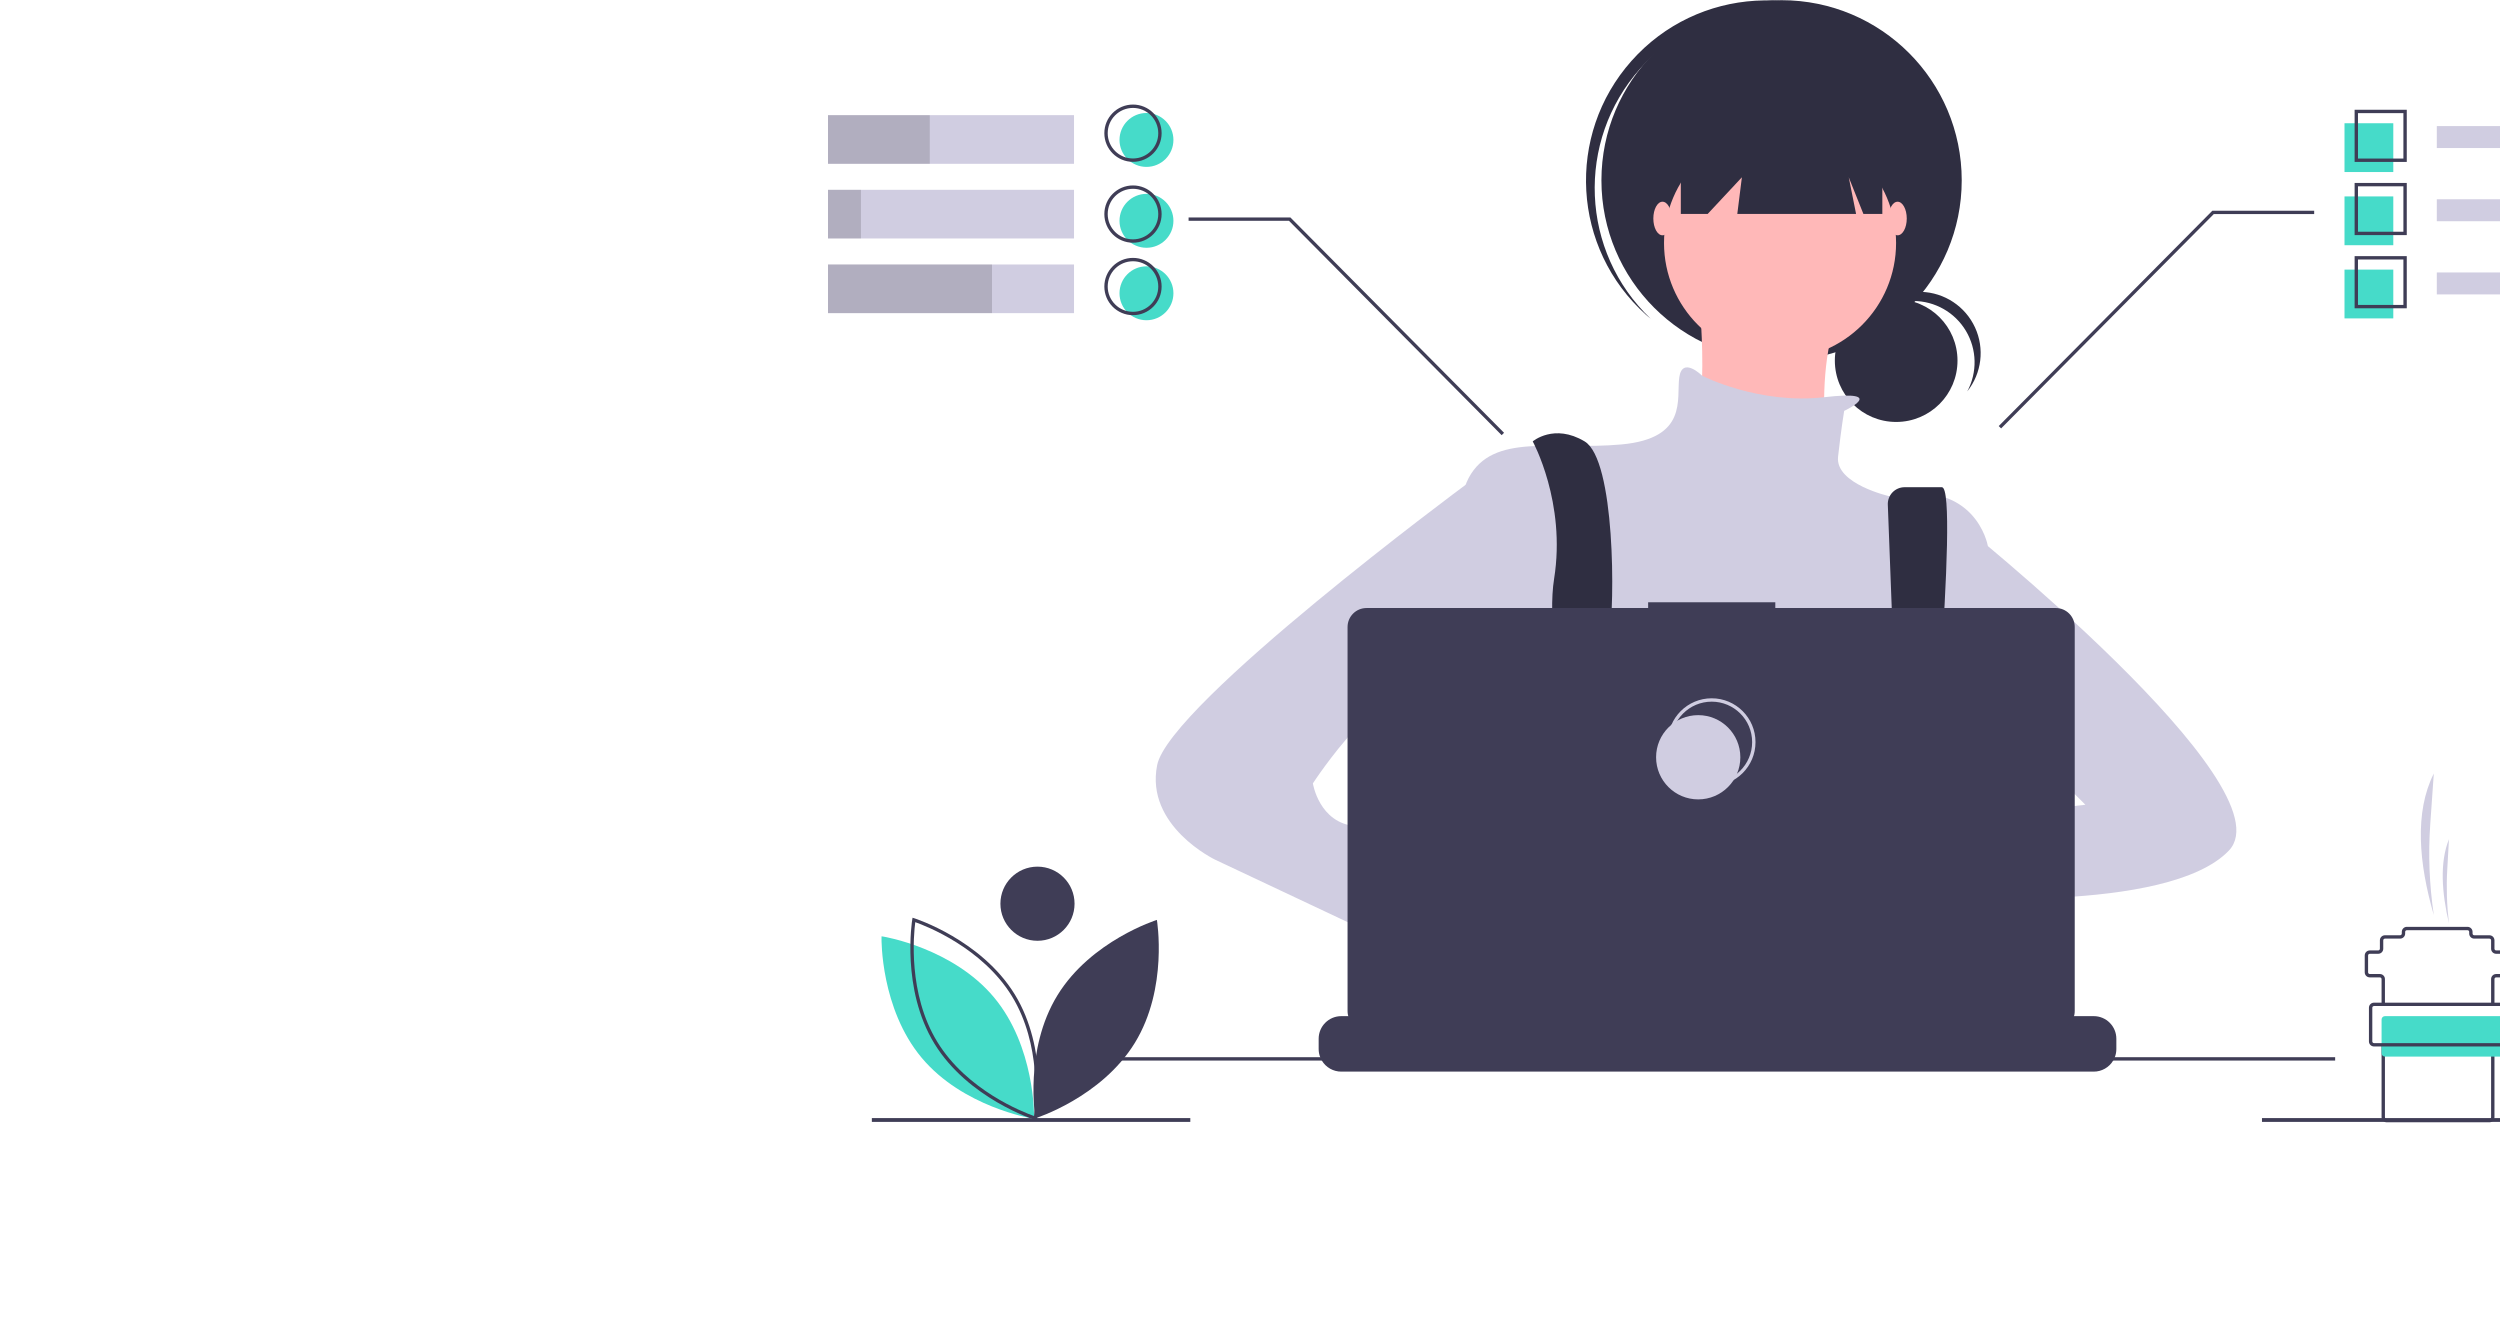
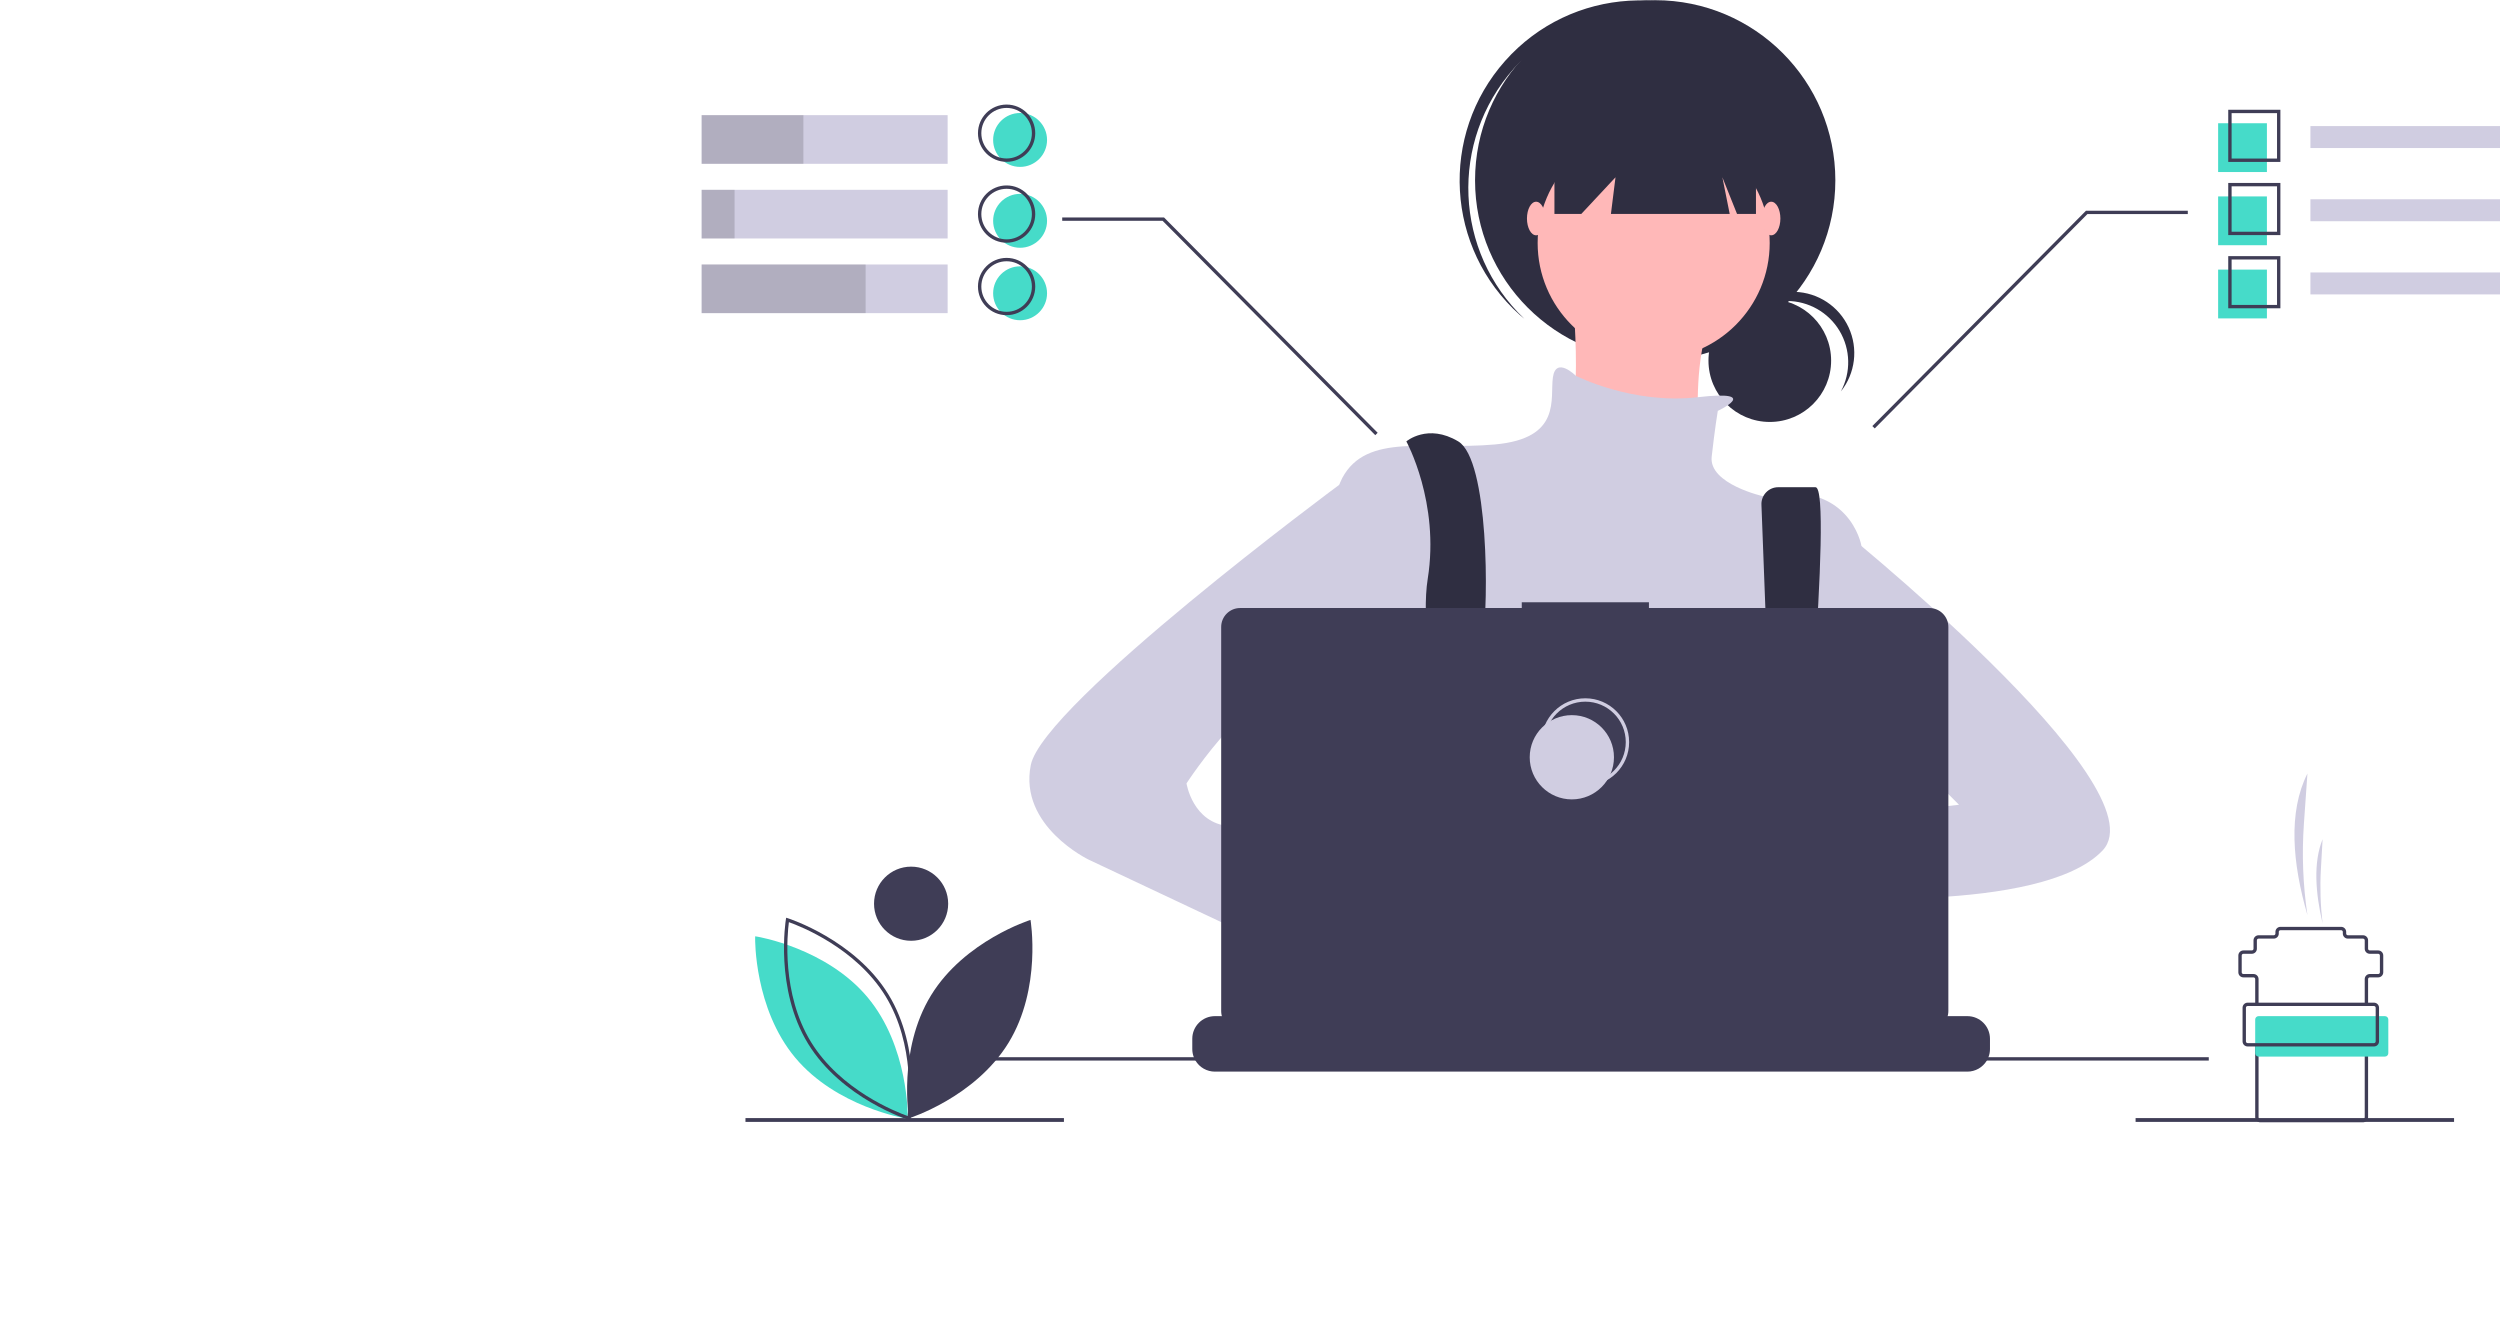
- <svg xmlns="http://www.w3.org/2000/svg" id="f61e7f2c-3df8-44b9-b514-d2b672d0e0d5" data-name="Layer 1" width="901" height="480.051" viewBox="0 0 500.89 790.5">
+ <svg xmlns="http://www.w3.org/2000/svg" id="f61e7f2c-3df8-44b9-b514-d2b672d0e0d5" data-name="Layer 1" width="901" height="480.051" viewBox="0 0 650.89 790.5">
  <circle cx="633.929" cy="214.02" r="36.396" fill="#2f2e41" />
  <path d="M693.569,295.601a36.401,36.401,0,0,1,32.039,53.669,36.387,36.387,0,1,0-60.454-39.982A36.306,36.306,0,0,1,693.569,295.601Z" transform="translate(-49.50001 -116.9745)" fill="#2f2e41" />
  <circle cx="565.919" cy="107.031" r="106.912" fill="#2f2e41" />
  <path d="M531.51,157.671A106.893,106.893,0,0,1,679.677,146.461c-.874-.831-1.739-1.669-2.648-2.476A106.913,106.913,0,0,0,534.963,303.792c.908.808,1.842,1.568,2.77,2.339A106.893,106.893,0,0,1,531.51,157.671Z" transform="translate(-49.50001 -116.9745)" fill="#2f2e41" />
  <circle cx="565.013" cy="144.178" r="68.859" fill="#ffb8b8" />
  <path d="M565.587,282.898s9.06,83.356-5.436,92.416,83.356,21.745,83.356,21.745-14.497-90.604,21.745-114.161Z" transform="translate(-49.50001 -116.9745)" fill="#ffb8b8" />
  <path d="M652.566,360.817s26.982-12.6-11.878-8.112-72.388-12.727-72.388-12.727-11.774-11.778-13.586.906,5.436,36.242-34.429,39.866-76.107-7.248-90.604,19.933-7.248,144.966-7.248,144.966,27.181,97.852,48.926,112.349,212.013-5.436,212.013-5.436L737.734,554.709V440.548s-7.248-39.866-57.986-28.993c0,0-32.617-7.248-30.805-23.557S652.566,360.817,652.566,360.817Z" transform="translate(-49.50001 -116.9745)" fill="#d0cde1" />
  <path d="M478.55,727.245c1.12-4.88,1.87-7.64,1.87-7.64l-.58-3.97-5.97-40.54-2.51-17.1c21.74-9.06,27.18-50.74,27.18-50.74l.82-.49,3.71-2.22v-.01l13.32-7.99.27-.16,5.38,3.58,10.93,7.29c38.24,28.12,77.18,27.62,101.21,23.19,14.69-2.71,23.82-6.88,23.82-6.88l26.36-8.79.82-.27.81.12,15.46,2.34.28.05,1.28.19-3.58,24.75-5.19,35.97c13.71,7.26,25.9,20.9,36.56,37.71q3.54,5.58,6.86,11.61c2.88,5.2,5.63,10.61,8.25,16.15.32.66.63,1.33.94,2,1.01,2.17,2.01,4.36,2.98,6.56H473.75c.36-2.21.72-4.32,1.07-6.35a1.548,1.548,0,0,0,.04-.21c.13-.68.25-1.34.36-2C476.44,736.795,477.62,731.285,478.55,727.245Z" transform="translate(-49.50001 -116.9745)" fill="#2f2e41" />
  <path d="M467.735,378.938s19.933,36.242,12.685,81.543S502.164,618.132,502.164,618.132l21.745-5.436s-14.497-94.228-10.872-115.973,3.624-106.912-14.497-117.785S467.735,378.938,467.735,378.938Z" transform="translate(-49.50001 -116.9745)" fill="#2f2e41" />
  <path d="M678.473,416.6l7.617,200.626,14.497,9.06s20.839-220.167,9.966-220.167H688.43A9.97,9.97,0,0,0,678.473,416.6Z" transform="translate(-49.50001 -116.9745)" fill="#2f2e41" />
  <circle cx="462.63" cy="487.567" r="9.06" fill="#46dbc9" />
  <circle cx="643.838" cy="496.627" r="9.06" fill="#46dbc9" />
  <polygon points="506.12 58.104 506.12 126.963 522.067 126.963 542.362 105.218 539.644 126.963 610.133 126.963 605.784 105.218 614.482 126.963 625.717 126.963 625.717 58.104 506.12 58.104" fill="#2f2e41" />
  <ellipse cx="495.248" cy="129.681" rx="5.436" ry="9.966" fill="#ffb8b8" />
  <ellipse cx="634.778" cy="129.681" rx="5.436" ry="9.966" fill="#ffb8b8" />
  <path d="M721.425,612.695s-82.449-15.403-87.886,11.778,91.51,15.403,91.51,15.403Z" transform="translate(-49.50001 -116.9745)" fill="#ffb8b8" />
  <path d="M719.613,426.052S917.129,583.702,880.888,621.756,706.929,648.937,706.929,648.937l9.06-45.302,79.731-9.06L755.855,554.709l-36.242,3.624Z" transform="translate(-49.50001 -116.9745)" fill="#d0cde1" />
  <path d="M427.869,688.803l25.369,19.933s18.121,56.174,45.302,39.866S473.171,674.306,473.171,674.306l-30.805-10.872Z" transform="translate(-49.50001 -116.9745)" fill="#ffb8b8" />
  <path d="M453.238,397.058l-25.301,7.614s-175.84,130.104-183.088,166.346S279.279,627.192,279.279,627.192l157.651,74.295,16.309-43.49-74.295-38.054s5.436-10.872-16.309-12.685S337.265,581.89,337.265,581.89s43.49-67.047,67.047-52.55,30.805,25.369,30.805,25.369Z" transform="translate(-49.50001 -116.9745)" fill="#d0cde1" />
  <path d="M814.1,733.455v6.07a13.34,13.34,0,0,1-.91,4.87,13.682,13.682,0,0,1-.97,2,13.437,13.437,0,0,1-11.55,6.56H354.12a13.437,13.437,0,0,1-11.55-6.56,13.688,13.688,0,0,1-.97-2,13.342,13.342,0,0,1-.91-4.87v-6.07a13.426,13.426,0,0,1,13.43-13.43h25.74v-2.83a.559.559,0,0,1,.56-.56h13.43a.559.559,0,0,1,.56.56v2.83h8.39v-2.83a.559.559,0,0,1,.56-.56h13.43a.559.559,0,0,1,.56.56v2.83h8.4v-2.83a.559.559,0,0,1,.56-.56h13.43a.559.559,0,0,1,.56.56v2.83h8.39v-2.83a.559.559,0,0,1,.56-.56h13.43a.559.559,0,0,1,.56.56v2.83h8.39v-2.83a.559.559,0,0,1,.56-.56h13.43a.559.559,0,0,1,.56.56v2.83h8.4v-2.83a.559.559,0,0,1,.56-.56h13.43a.559.559,0,0,1,.56.56v2.83h8.39v-2.83a.559.559,0,0,1,.56-.56h105.2a.559.559,0,0,1,.56.56v2.83h8.4v-2.83a.559.559,0,0,1,.56-.56h13.43a.566.566,0,0,1,.56.56v2.83h8.39v-2.83a.559.559,0,0,1,.56-.56h13.43a.559.559,0,0,1,.56.56v2.83h8.39v-2.83a.559.559,0,0,1,.56-.56h13.43a.559.559,0,0,1,.56.56v2.83h8.4v-2.83a.559.559,0,0,1,.56-.56h13.43a.557.557,0,0,1,.55.56v2.83h8.4v-2.83a.559.559,0,0,1,.56-.56H738a.559.559,0,0,1,.56.56v2.83h8.39v-2.83a.559.559,0,0,1,.56-.56h13.43a.559.559,0,0,1,.56.56v2.83h39.17A13.426,13.426,0,0,1,814.1,733.455Z" transform="translate(-49.50001 -116.9745)" fill="#3f3d56" />
  <rect x="161.448" y="627.416" width="733" height="2" fill="#3f3d56" />
  <path d="M778.142,477.821H611.7v-3.431H536.228v3.431h-167.129a11.259,11.259,0,0,0-11.259,11.259v227.911A11.259,11.259,0,0,0,369.099,728.25H778.142a11.259,11.259,0,0,0,11.259-11.259V489.08A11.259,11.259,0,0,0,778.142,477.821Z" transform="translate(-49.50001 -116.9745)" fill="#3f3d56" />
  <circle cx="524.448" cy="440.416" r="25" fill="none" stroke="#d0cde1" stroke-miterlimit="10" stroke-width="2" />
  <circle cx="516.448" cy="449.416" r="25" fill="#d0cde1" />
  <rect x="26.02" y="663.551" width="189" height="2.262" fill="#3f3d56" />
  <rect x="851.02" y="663.551" width="189" height="2.262" fill="#3f3d56" />
  <path d="M185.639,707.692c-19.911,32.506-13.061,72.941-13.061,72.941s39.133-12.269,59.044-44.775,13.061-72.941,13.061-72.941S205.55,675.185,185.639,707.692Z" transform="translate(-49.50001 -116.9745)" fill="#3f3d56" />
  <path d="M171.766,780.901l-1.132-.179c-.409-.065-41.158-6.817-65.562-36.015-24.404-29.199-23.817-70.5-23.809-70.914l.024-1.146,1.132.179c.409.065,41.158,6.817,65.562,36.016h0c24.404,29.198,23.817,70.499,23.809,70.913Z" transform="translate(-49.50001 -116.9745)" fill="#46dbc9" />
  <path d="M173.374,781.929l-1.094-.343c-.396-.124-39.721-12.756-59.598-45.206-19.877-32.451-13.263-73.223-13.194-73.631l.191-1.13,1.094.343c.396.124,39.721,12.756,59.598,45.207h0c19.877,32.45,13.263,73.222,13.194,73.63Zm-72.081-117.678c-.905,6.843-4.514,42.336,13.095,71.084,17.609,28.747,50.867,41.658,57.373,43.962.905-6.843,4.514-42.336-13.095-71.083h0C141.056,679.466,107.798,666.555,101.293,664.251Z" transform="translate(-49.50001 -116.9745)" fill="#3f3d56" />
  <circle cx="124.321" cy="536.328" r="22" fill="#3f3d56" />
  <polygon points="399.789 258.254 273.582 131.051 214 131.051 214 129.051 274.417 129.051 274.711 129.348 401.211 256.848 399.789 258.254" fill="#3f3d56" />
  <polygon points="696.211 254.254 822.417 127.051 882 127.051 882 125.051 821.582 125.051 821.289 125.348 694.789 252.848 696.211 254.254" fill="#3f3d56" />
  <rect x="0" y="68.34" width="146" height="28.877" fill="#d0cde1" />
  <rect x="0" y="112.651" width="146" height="28.877" fill="#d0cde1" />
  <rect x="0" y="156.963" width="146" height="28.877" fill="#d0cde1" />
  <rect x="0" y="68.34" width="60.399" height="28.877" opacity="0.15" />
  <rect y="112.651" width="19.554" height="28.877" opacity="0.15" />
  <rect x="0" y="156.963" width="97.333" height="28.877" opacity="0.15" />
  <rect x="954.776" y="74.827" width="146.224" height="13.03" fill="#d0cde1" />
  <rect x="900" y="73.14" width="28.955" height="28.955" fill="#46dbc9" />
  <rect x="900" y="116.573" width="28.955" height="28.955" fill="#46dbc9" />
  <rect x="900" y="160.006" width="28.955" height="28.955" fill="#46dbc9" />
  <path d="M986.455,213.07H955.5V182.115h30.955Zm-28.955-2h26.955V184.115H957.5Z" transform="translate(-49.50001 -116.9745)" fill="#3f3d56" />
  <rect x="954.776" y="118.26" width="146.224" height="13.03" fill="#d0cde1" />
  <path d="M986.455,256.503H955.5V225.548h30.955Zm-28.955-2h26.955V227.548H957.5Z" transform="translate(-49.50001 -116.9745)" fill="#3f3d56" />
  <rect x="954.776" y="161.693" width="146.224" height="13.03" fill="#d0cde1" />
  <path d="M986.455,299.936H955.5V268.981h30.955Zm-28.955-2h26.955V270.981H957.5Z" transform="translate(-49.50001 -116.9745)" fill="#3f3d56" />
  <circle cx="189" cy="83.051" r="16" fill="#46dbc9" />
  <circle cx="189" cy="131.051" r="16" fill="#46dbc9" />
  <circle cx="189" cy="174.051" r="16" fill="#46dbc9" />
  <path d="M230.5,213.025a17,17,0,1,1,17-17A17.019,17.019,0,0,1,230.5,213.025Zm0-32a15,15,0,1,0,15,15A15.017,15.017,0,0,0,230.5,181.025Z" transform="translate(-49.50001 -116.9745)" fill="#3f3d56" />
  <path d="M230.5,261.025a17,17,0,1,1,17-17A17.019,17.019,0,0,1,230.5,261.025Zm0-32a15,15,0,1,0,15,15A15.017,15.017,0,0,0,230.5,229.025Z" transform="translate(-49.50001 -116.9745)" fill="#3f3d56" />
  <path d="M230.5,304.025a17,17,0,1,1,17-17A17.019,17.019,0,0,1,230.5,304.025Zm0-32a15,15,0,1,0,15,15A15.017,15.017,0,0,0,230.5,272.025Z" transform="translate(-49.50001 -116.9745)" fill="#3f3d56" />
  <path d="M1038.5,713.025h-2v-15a3.003,3.003,0,0,1,3-3h5a1.001,1.001,0,0,0,1-1v-10a1.001,1.001,0,0,0-1-1h-5a3.003,3.003,0,0,1-3-3v-5a1.001,1.001,0,0,0-1-1h-9a3.003,3.003,0,0,1-3-3v-1a1.001,1.001,0,0,0-1-1h-36a1.001,1.001,0,0,0-1,1v1a3.003,3.003,0,0,1-3,3h-9a1.001,1.001,0,0,0-1,1v5a3.003,3.003,0,0,1-3,3h-5a1.001,1.001,0,0,0-1,1v10a1.001,1.001,0,0,0,1,1h6a3.003,3.003,0,0,1,3,3v15h-2v-15a1.001,1.001,0,0,0-1-1h-6a3.003,3.003,0,0,1-3-3v-10a3.003,3.003,0,0,1,3-3h5a1.001,1.001,0,0,0,1-1v-5a3.003,3.003,0,0,1,3-3h9a1.001,1.001,0,0,0,1-1v-1a3.003,3.003,0,0,1,3-3h36a3.003,3.003,0,0,1,3,3v1a1.001,1.001,0,0,0,1,1h9a3.003,3.003,0,0,1,3,3v5a1.001,1.001,0,0,0,1,1h5a3.003,3.003,0,0,1,3,3v10a3.003,3.003,0,0,1-3,3h-5a1.001,1.001,0,0,0-1,1Z" transform="translate(-49.50001 -116.9745)" fill="#3f3d56" />
  <path d="M1035.5,783.025h-61a3.003,3.003,0,0,1-3-3v-43h2v43a1.001,1.001,0,0,0,1,1h61a1.001,1.001,0,0,0,1-1v-43h2v43A3.003,3.003,0,0,1,1035.5,783.025Z" transform="translate(-49.50001 -116.9745)" fill="#3f3d56" />
  <rect x="922" y="603.051" width="79" height="24" rx="2" fill="#46dbc9" />
  <path d="M1042,738.025H967a3.003,3.003,0,0,1-3-3v-20a3.003,3.003,0,0,1,3-3h75a3.003,3.003,0,0,1,3,3v20A3.003,3.003,0,0,1,1042,738.025Zm-75-24a1.001,1.001,0,0,0-1,1v20a1.001,1.001,0,0,0,1,1h75a1.001,1.001,0,0,0,1-1v-20a1.001,1.001,0,0,0-1-1Z" transform="translate(-49.50001 -116.9745)" fill="#3f3d56" />
  <path d="M1002.5,660.025v0a249.628,249.628,0,0,1-2.095-54.111L1002.5,576.025h0c-11.542,22.966-8.933,53.192,0,84Z" transform="translate(-49.50001 -116.9745)" fill="#d0cde1" />
  <path d="M1011.5,665.025v0a183.497,183.497,0,0,1-1.008-32.209L1011.5,615.025h0c-5.553,13.67-4.298,31.662,0,50Z" transform="translate(-49.50001 -116.9745)" fill="#d0cde1" />
</svg>
